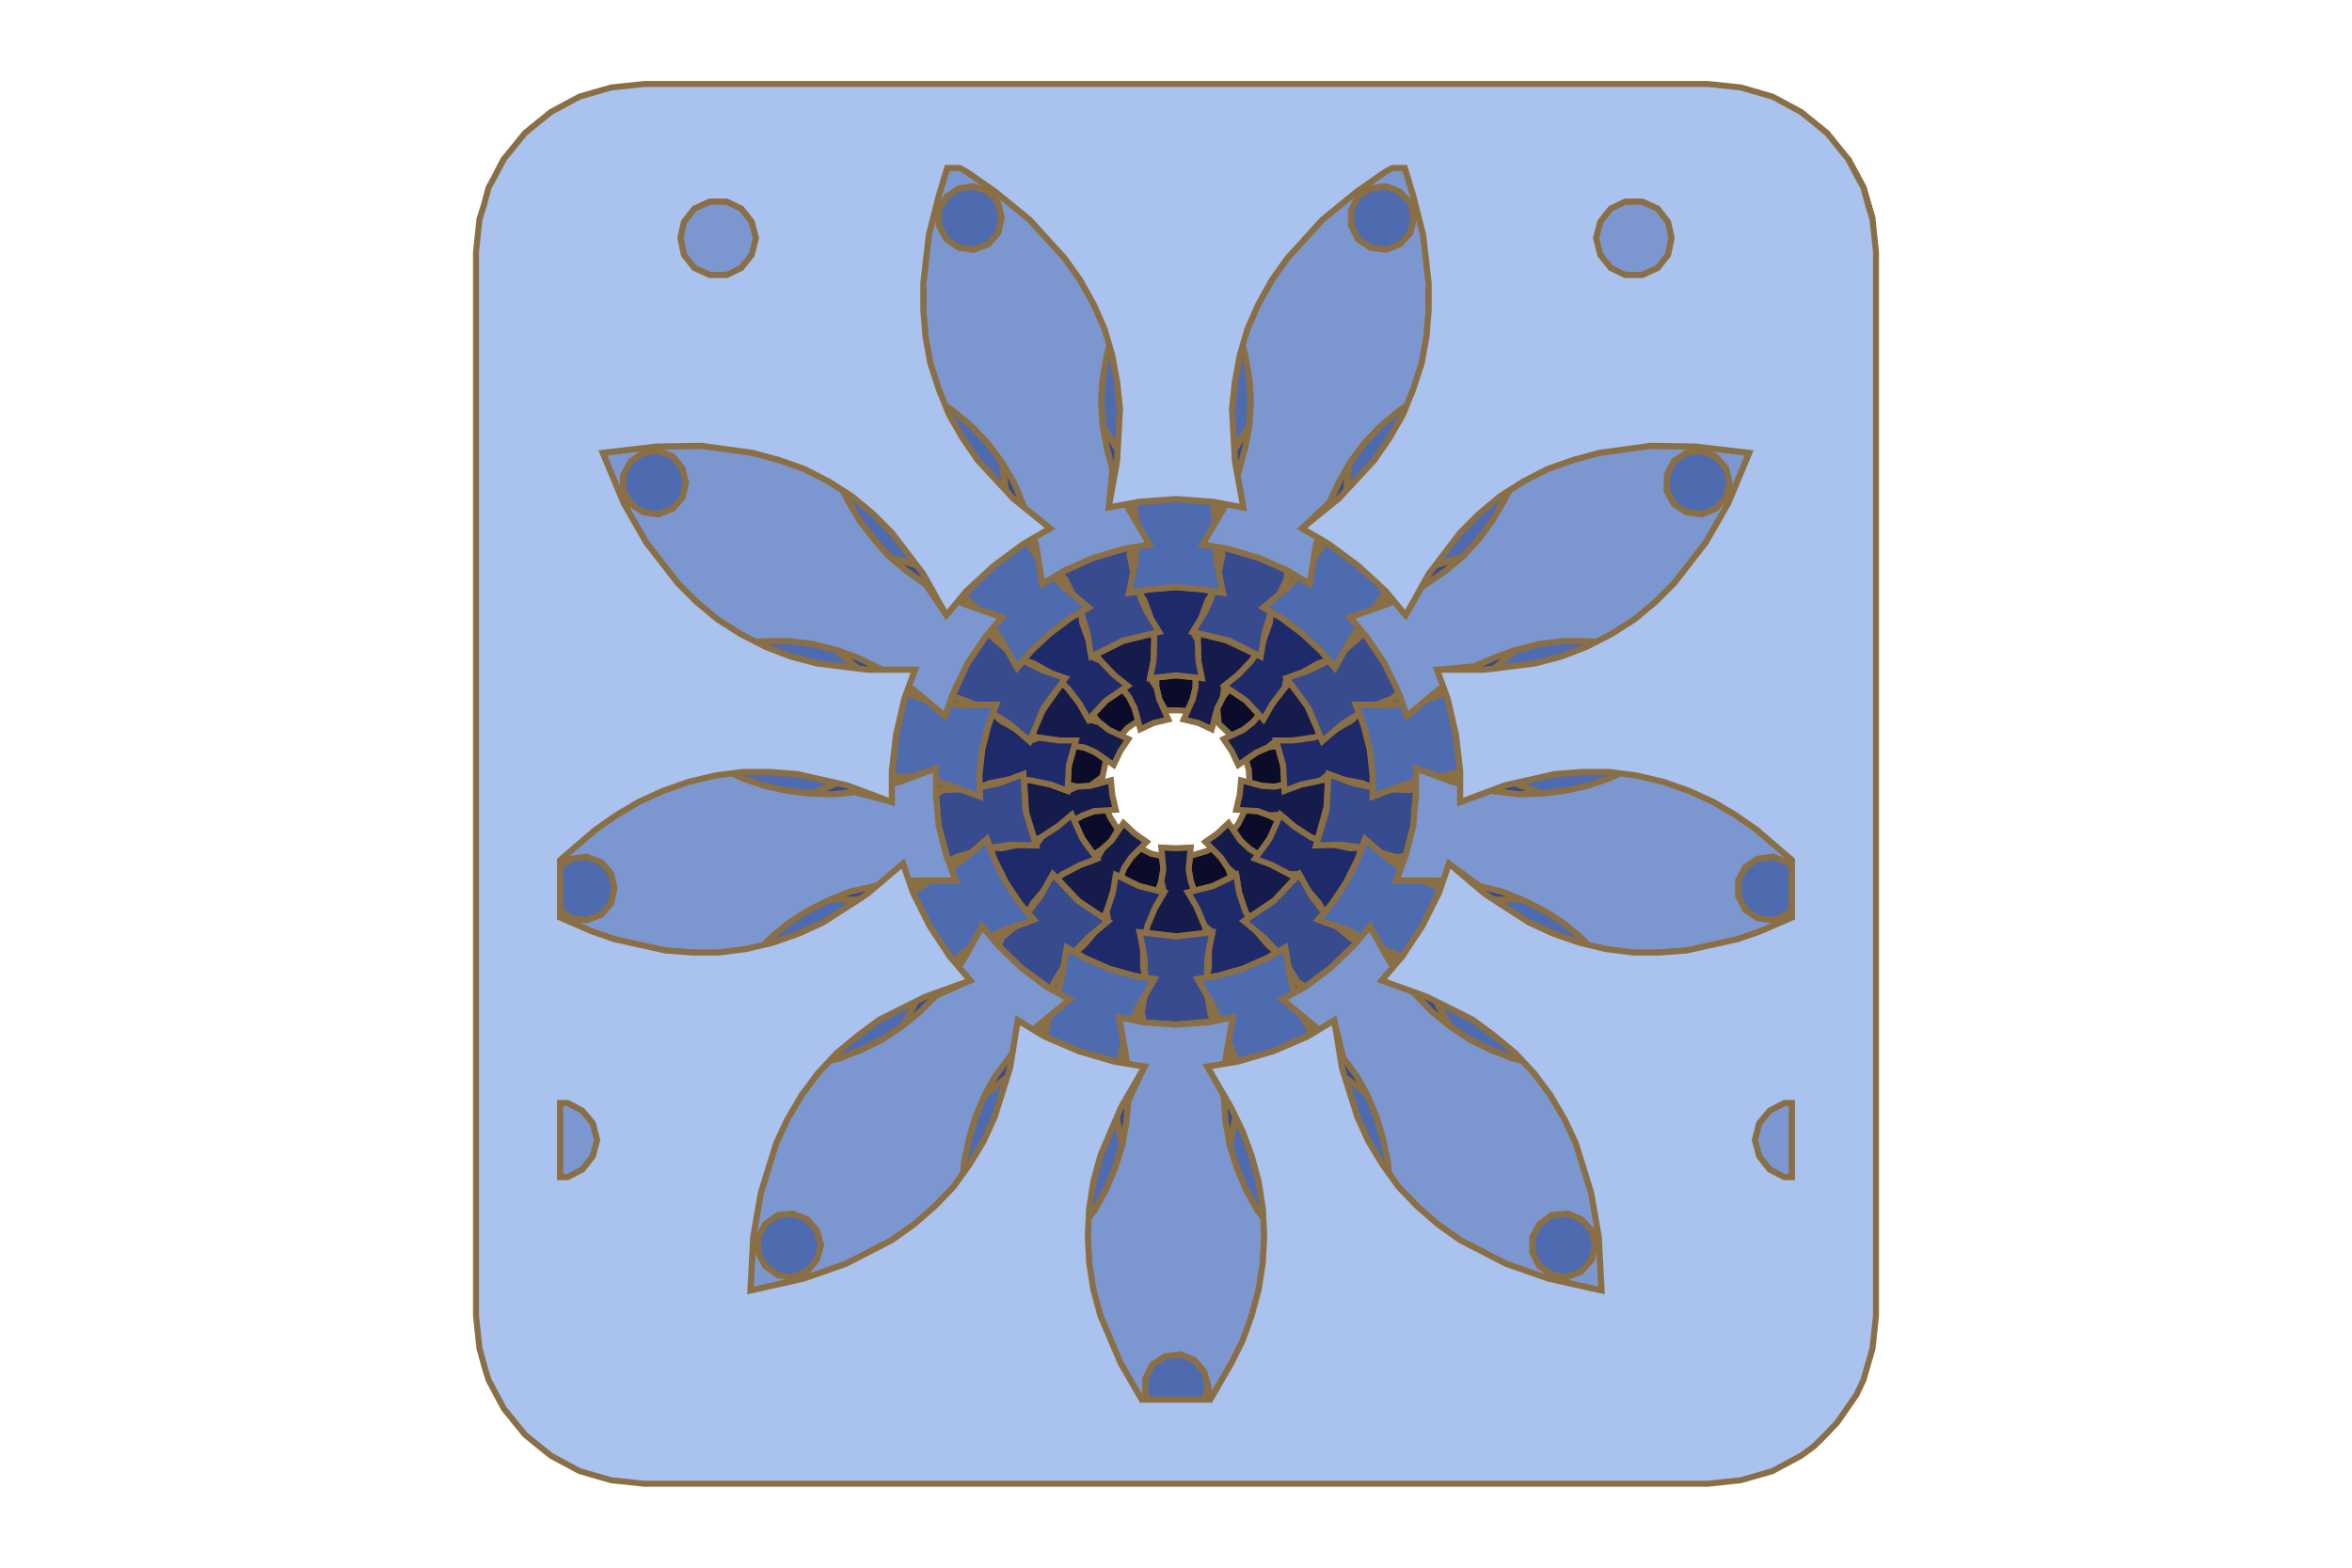
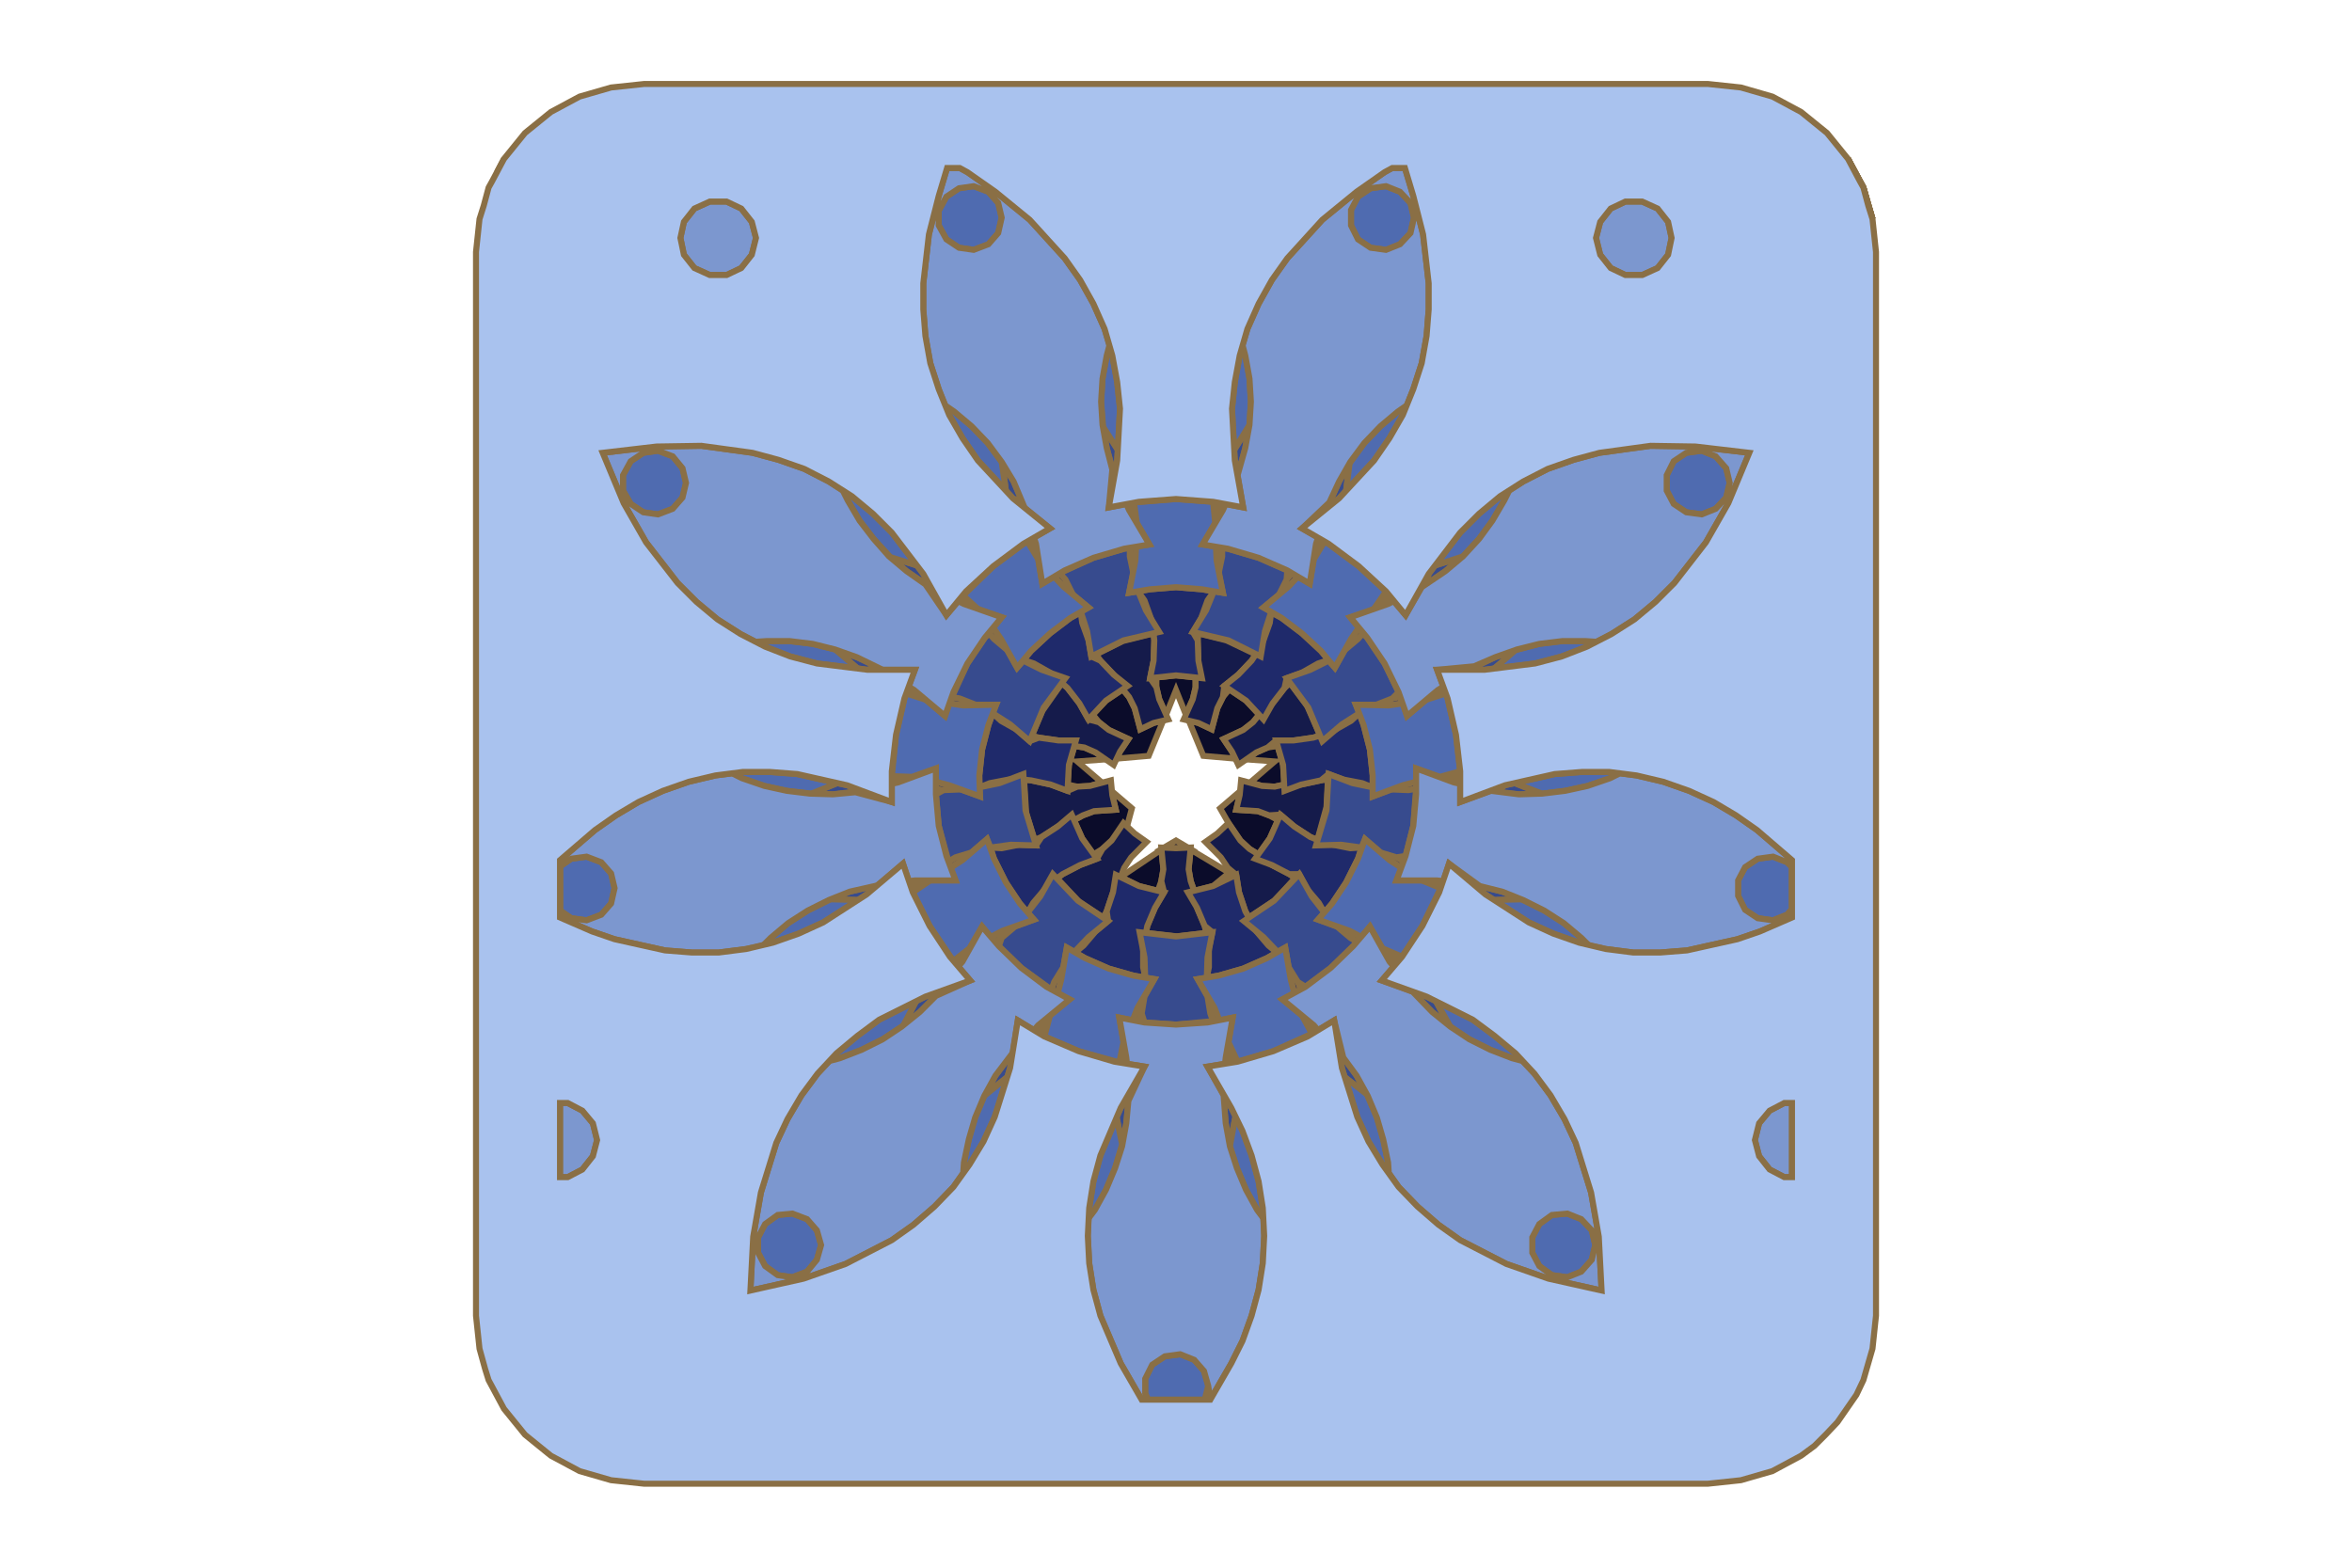
<svg xmlns="http://www.w3.org/2000/svg" width="300" height="200" viewBox="-12 -12 224 224">
-   <path d="M100.2,121.8 L99.7,121.7 Z M114,116.7 L114.2,116.6 Z M86.1,116.5 L85.8,116.5 Z M106.4,110.5 L107.4,112 L107.9,113.3 L105.3,114.6 L102.6,115.3 L102.1,113.9 L101.8,112.2 L102,110.3 L104.4,109.6 L105.1,109.2 Z M96.5,110 L98,110.3 L98.2,112.2 L97.9,113.9 L97.4,115.3 L94.7,114.6 L92.1,113.3 L92.6,112 L93.6,110.5 L94.9,109.2 Z M111.7,103.9 L113.3,104.5 L114.6,105.2 L113.4,107.8 L111.8,110.1 L110.5,109.3 L109.2,108.1 L108.2,106.6 L108.9,105.7 L109.8,103.9 L109.8,103.8 Z M90.6,104.8 L91.7,106.5 L90.8,108.1 L89.5,109.3 L88.2,110.1 L86.6,107.8 L85.4,105.2 L86.7,104.5 L88.3,103.9 L90.2,103.8 Z M78.7,104 L78.5,103.6 Z M121.5,103.8 L121.5,103.3 Z M115.3,97.3 L115.5,100.1 L114.1,100.4 L112.3,100.3 L110.5,99.8 L110.4,98 L110,96.6 L111.5,95.5 L113.1,94.8 L114.5,94.6 Z M86.9,94.8 L88.5,95.5 L90,96.6 L89.5,99 L87.7,100.3 L85.9,100.4 L84.5,100.1 L84.7,97.3 L85.5,94.6 Z M93.3,87.6 L94.1,89.2 L94.6,91 L93.1,92 L92.1,93.1 L90.4,92.3 L89,91.2 L88.1,90.1 L90,88.1 L92.4,86.5 Z M110,88.1 L111.9,90.1 L111,91.2 L109.6,92.3 L107.9,93.1 L106.1,91.4 L105.9,89.2 L106.7,87.6 L107.6,86.5 Z M102.8,84.8 L102.8,86.2 L102.4,87.9 L101.6,89.6 L100.5,89.5 L98.5,89.5 L97.6,87.9 L97.2,86.2 L97.2,84.8 L100,84.5 Z M80.9,89.6 L81.2,89 Z M118.9,89.1 L118.7,88.8 Z M107.5,79.5 L107.2,79.5 Z M93,79.4 L93,79.4 Z M196,10.7 L197.7,13.9 L198.2,14.8 L198.9,17.4 L199.5,19.3 L198.2,14.8 Z" fill="#0b0c2a" fill-rule="evenodd" stroke="#8A6F45" stroke-width="0.86" />
+   <path d="M100.2,121.8 L99.7,121.7 Z M114,116.7 L114.2,116.6 Z M86.1,116.5 L85.8,116.5 Z M107.6,112.7 L105.3,114.6 L102.6,115.3 L102.1,113.9 L101.8,112.2 L102.1,109.4 Z M98.2,112.2 L97.9,113.9 L97.4,115.3 L94.7,114.6 L92.1,113.3 L97.9,109.4 Z M109.1,101.6 L108.6,103.7 L111.7,103.9 L113.3,104.5 L114.6,105.2 L113.4,107.8 L111.8,110.1 L110.5,109.3 L109.2,108.1 L107.5,105.6 L106.3,103.5 L109.1,101.1 Z M93.7,103.5 L93,106.1 L90.8,108.1 L89.5,109.3 L88.2,110.1 L86.6,107.8 L85.4,105.2 L86.7,104.5 L88.3,103.9 L91.4,103.7 L90.9,101.6 L90.9,101.1 Z M101.7,109.1 L100,109.2 L98.3,109.1 L100,108.1 Z M78.7,104 L78.5,103.6 Z M121.5,103.8 L121.5,103.3 Z M115.3,97.3 L115.5,100.1 L114.1,100.4 L112.3,100.3 L110.6,99.8 L114.1,96.8 L110,96.5 L111.5,95.5 L113.1,94.8 L114.5,94.6 Z M86.9,94.8 L88.5,95.5 L90,96.5 L85.9,96.8 L89.4,99.8 L87.7,100.3 L85.9,100.4 L84.5,100.1 L84.7,97.3 L85.5,94.6 Z M93.3,87.6 L94.1,89.2 L94.9,92.2 L96.8,91.3 L98.2,90.9 L96.1,96 L91.5,96.4 L92,95.4 L93.2,93.6 L90.4,92.3 L89,91.2 L88.1,90.1 L90,88.1 L92.4,86.5 Z M110,88.1 L111.9,90.1 L111,91.2 L109.6,92.3 L106.8,93.6 L108,95.4 L108.5,96.4 L103.9,96 L101.8,90.9 L103.2,91.3 L105.1,92.2 L105.9,89.2 L106.7,87.6 L107.6,86.5 Z M102.8,84.8 L102.8,86.2 L102.4,87.9 L101.4,90.1 L100,86.6 L98.6,90.1 L97.6,87.9 L97.2,86.2 L97.2,84.8 L100,84.5 Z M80.9,89.6 L81.2,89 Z M118.9,89.1 L118.7,88.8 Z M107.5,79.5 L107.2,79.5 Z M93,79.4 L93,79.4 Z M196,10.7 L197.7,13.9 L198.2,14.8 L198.9,17.4 L199.5,19.3 L198.2,14.8 Z" fill="#0b0c2a" fill-rule="evenodd" stroke="#8A6F45" stroke-width="0.86" />
  <path d="M95.5,124.8 L95.6,127.7 L95.3,126.2 L95.3,123.5 Z M104.7,126.2 L104.4,127.7 L104.5,124.8 L104.7,123.5 Z M112.5,121.9 L114.5,124 L113.2,123.1 L111.5,121.1 Z M86.8,123.1 L85.6,124.1 L87.5,121.9 L88.5,121.1 Z M101.8,112.2 L102.1,113.9 L102.6,115.3 L103,117.7 L104.1,120.3 L104.3,121.3 L100.2,121.8 L95.7,121.3 L95.9,120.3 L97,117.7 L98.3,115.5 L97.9,113.9 L98.2,112.2 L97.9,109.1 L100,109.2 L102.1,109.1 Z M109.2,108.1 L110.5,109.3 L111.8,110.1 L113.7,111.6 L116.2,112.9 L117,113.5 L114.2,116.6 L110.4,119.1 L109.9,118.2 L109,115.5 L108.6,113 L107.4,112 L106.4,110.5 L104.2,108.3 L105.9,107.1 L107.5,105.6 Z M94.1,107.1 L95.8,108.3 L93.6,110.5 L92.6,112 L92.1,113.3 L91,115.5 L90.1,118.2 L89.6,119.1 L86.2,116.9 L83,113.5 L83.8,112.9 L86.3,111.6 L88.7,110.7 L89.5,109.3 L90.8,108.1 L92.5,105.6 Z M80.6,116.1 L78.8,118.4 L79.6,117 L81.3,115 Z M120.4,117 L121.2,118.4 L119.4,116.1 L118.7,115 Z M77.6,108.7 L75.1,109.2 L73.5,109.1 L76.4,108.7 Z M126.5,109.1 L124.9,109.2 L122.4,108.7 L123.6,108.7 Z M121.5,103.3 L120.2,108 L119.2,107.6 L116.9,106.1 L114.9,104.4 L113.3,104.5 L111.7,103.9 L108.6,103.7 L109.1,101.6 L109.3,99.5 L112.3,100.3 L114.1,100.4 L115.5,100.1 L117.9,100.1 L120.7,99.5 L121.7,99.4 Z M79.3,99.5 L82.1,100.1 L84.5,101 L85.9,100.4 L87.7,100.3 L90.7,99.5 L90.9,101.6 L91.4,103.7 L88.3,103.9 L86.7,104.5 L85.4,105.2 L83.1,106.1 L80.8,107.6 L79.8,108 L78.6,104.2 L78.3,99.4 Z M74.8,99.9 L71.9,100.5 L73.4,99.9 L76,99.4 Z M126.6,99.9 L128.1,100.5 L125.2,99.9 L124,99.4 Z M118.7,88.8 L120.6,93.1 L119.6,93.4 L116.8,93.8 L114.3,93.8 L113.1,94.8 L111.5,95.5 L108.9,97.3 L108,95.4 L106.8,93.6 L109.6,92.3 L111,91.2 L111.9,90.1 L113.8,88.5 L115.5,86.3 L116.3,85.6 Z M84.5,86.3 L86.2,88.5 L87.5,90.8 L89,91.2 L90.4,92.3 L93.2,93.6 L92,95.4 L91.1,97.3 L88.5,95.5 L86.9,94.8 L85.5,94.6 L83.2,93.8 L80.4,93.4 L79.4,93.1 L80.9,89.6 L83.7,85.6 Z M126.2,89.9 L125,91 L122.7,92.3 L123.7,91.5 L126.2,89.9 Z M76.3,91.5 L77.3,92.3 L75,91 L73.8,89.9 L73.8,89.9 Z M107.2,79.5 L111.4,81.5 L110.8,82.4 L108.9,84.4 L106.9,86 L106.7,87.6 L105.9,89.2 L105.1,92.2 L103.2,91.3 L101.1,90.8 L102.4,87.9 L102.8,86.2 L102.8,84.8 L103.2,82.4 L103.1,79.5 L103.2,78.5 Z M96.9,79.5 L96.8,82.4 L96.3,84.9 L97.2,86.2 L97.6,87.9 L98.9,90.8 L96.8,91.3 L94.9,92.2 L94.1,89.2 L93.3,87.6 L92.4,86.5 L91.1,84.4 L89.2,82.4 L88.6,81.5 L92.4,79.6 L96.8,78.5 Z M121.8,82.4 L119.2,83.7 L118,84.1 L120.3,82.8 L121.8,82.3 Z M79.7,82.8 L82,84.1 L80.8,83.7 L78.2,82.4 L78.2,82.3 Z M113.6,75.5 L113.4,77 L112.5,79.5 L112.7,78.2 L113.6,75.4 Z M87.3,78.2 L87.5,79.5 L86.6,77 L86.4,75.5 L86.4,75.4 Z M105.4,72.5 L104.3,75.2 L103.6,76.3 L104.5,73.8 L105.4,72.5 Z M95.5,73.8 L96.4,76.3 L95.7,75.2 L94.6,72.5 L94.6,72.5 Z M196,10.7 L197.7,13.9 L198.2,14.8 L198.9,17.4 L199.5,19.3 L198.2,14.8 Z" fill="#151b4b" fill-rule="evenodd" stroke="#8A6F45" stroke-width="0.86" />
  <path d="M108.1,139.5 L107.2,138.3 L107.5,136.9 Z M92.8,138.3 L91.9,139.5 L92.5,136.9 Z M119,134 L119.3,135.5 L118,133.1 Z M80.7,135.5 L81,134 L82,133.1 Z M105.5,132 L106.2,133.8 L105.3,133.9 L104.9,132.8 L104.5,130.4 Z M95.1,132.8 L94.7,133.9 L93.8,133.8 L94.5,132 L95.5,130.4 Z M83.6,128 L83.1,129.9 L82.2,129.4 L82.6,128.3 L83.9,126.2 Z M117.4,128.3 L117.8,129.4 L116.9,129.9 L116.4,128 L116.1,126.2 Z M94.7,114.6 L98.3,115.5 L97,117.7 L95.9,120.3 L95.7,121.3 L95.3,123.5 L95.3,126.2 L95.6,127.7 L93.9,127.4 L90.4,126.4 L87,124.9 L85.6,124.1 L86.8,123.1 L88.5,121.1 L90.3,119.6 L90.1,118.2 L91,115.5 L91.4,113 Z M109,115.5 L109.9,118.2 L110.4,119.1 L111.5,121.1 L113.2,123.1 L114.4,124.1 L113,124.9 L109.6,126.4 L106.1,127.4 L104.4,127.7 L104.7,126.2 L104.7,123.5 L105.2,121.2 L104.1,120.3 L103,117.7 L101.7,115.5 L105.3,114.6 L108.6,113 Z M131.6,125.1 L130.1,124.7 L129.5,123.5 Z M69.9,124.7 L68.4,125.1 L70.5,123.5 Z M124.8,121 L126.5,121.9 L125.9,122.6 L124.9,122 L123,120.4 Z M75.1,122 L74.1,122.6 L73.5,121.9 L75.2,121 L77,120.4 Z M86.6,107.8 L88.7,110.7 L86.3,111.6 L83.8,112.9 L83,113.5 L81.3,115 L79.6,117 L78.8,118.4 L77.7,117.1 L75.7,114.1 L74,110.7 L73.5,109.1 L75.1,109.2 L77.6,108.7 L80,108.8 L80.8,107.6 L83.1,106.1 L85.1,104.4 Z M116.9,106.1 L119.2,107.6 L120.2,108 L122.4,108.7 L124.9,109.2 L126.5,109.1 L126,110.7 L124.3,114.1 L122.3,117.1 L121.2,118.4 L120.4,117 L118.7,115 L117.6,112.9 L116.2,112.9 L113.7,111.6 L111.3,110.7 L113.4,107.8 L114.9,104.4 Z M137.5,114.8 L135.1,113.8 L136.4,113.8 Z M64.9,113.8 L62.5,114.8 L63.6,113.8 Z M69.5,110.9 L67.8,112 L67.5,111.1 L68.5,110.5 L70.8,109.8 Z M131.5,110.5 L132.5,111.1 L132.2,112 L130.5,110.9 L129.2,109.8 Z M126.8,91.6 L127.7,95.1 L128.1,98.8 L128.1,100.5 L126.6,99.9 L124,99.4 L121.8,98.6 L120.7,99.5 L117.9,100.1 L115.5,101 L115.3,97.3 L114.3,93.8 L116.8,93.8 L119.6,93.4 L120.6,93.1 L122.7,92.3 L125,91 L126.2,89.9 Z M75,91 L77.3,92.3 L79.1,93.9 L80.4,93.4 L83.2,93.8 L85.7,93.8 L84.7,97.3 L84.5,101 L82.1,100.1 L79.3,99.5 L78.3,99.4 L76,99.4 L73.4,99.9 L71.9,100.5 L71.9,98.8 L72.3,95.1 L73.2,91.6 L73.8,89.9 Z M67.6,100.2 L69.3,100.8 L66.8,100.9 L65.7,100.7 L65.7,99.7 Z M134.3,100.7 L133.2,100.9 L130.7,100.8 L132.4,100.2 L134.3,99.7 Z M138.9,99.5 L137.7,99 L140.3,98.9 Z M62.3,99 L61.1,99.5 L59.7,98.9 Z M115.1,76.3 L118,78.5 L120.7,81 L121.8,82.3 L120.3,82.8 L118,84.1 L115.8,84.9 L115.5,86.3 L113.8,88.5 L112.5,90.8 L110,88.1 L106.9,86 L108.9,84.4 L110.8,82.4 L111.4,81.5 L112.5,79.5 L113.4,77 L113.6,75.5 Z M86.6,77 L87.5,79.5 L87.9,81.8 L89.2,82.4 L91.1,84.4 L93.1,86 L90,88.1 L87.5,90.8 L86.2,88.5 L84.5,86.3 L83.7,85.6 L82,84.1 L79.7,82.8 L78.2,82.3 L79.3,81 L82,78.5 L84.9,76.3 L86.4,75.5 Z M69.1,87.8 L71.4,88.7 L69.6,88.8 L67.6,88.5 L68,87.6 Z M132.4,88.5 L130.4,88.8 L128.6,88.7 L130.9,87.8 L132,87.6 Z M64.3,88 L61.7,87.2 L63.3,87.1 Z M138.3,87.2 L135.7,88 L136.7,87.1 Z M103.7,72.2 L105.4,72.5 L104.5,73.8 L103.6,76.3 L102.4,78.3 L103.1,79.5 L103.2,82.4 L103.7,84.9 L100,84.5 L96.3,84.9 L96.8,82.4 L96.9,79.5 L96.8,78.5 L96.4,76.3 L95.5,73.8 L94.6,72.5 L96.3,72.2 L100,71.9 Z M126.7,78.5 L126,79.3 L124.1,80.9 L125,79.3 L126.1,77.7 Z M75,79.3 L75.9,80.9 L74,79.3 L73.3,78.5 L73.9,77.7 Z M71.8,75.1 L70.5,74.6 L69.8,73.3 Z M129.5,74.6 L128.2,75.1 L130.2,73.3 Z M117.4,70.4 L116.1,71.8 L114.7,73 L115.8,70.8 L116.6,69.9 Z M84.2,70.8 L85.3,73 L83.9,71.8 L82.6,70.4 L83.4,69.9 Z M106.6,66.3 L106.6,67.5 L106.1,69.9 L105.8,68.1 L105.7,66.1 Z M94.2,68.1 L93.9,69.9 L93.4,67.5 L93.4,66.3 L94.3,66.1 Z M80.1,66.5 L80.3,67.9 L78.9,65.6 Z M119.7,67.9 L119.9,66.5 L121.1,65.6 Z M94.4,62.7 L93.7,61.6 L94,60.1 Z M106.3,61.6 L105.6,62.7 L106,60.1 Z M196,10.7 L197.7,13.9 L198.2,14.8 L198.9,17.4 L199.5,19.3 L198.2,14.8 Z" fill="#1f2a6b" fill-rule="evenodd" stroke="#8A6F45" stroke-width="0.86" />
  <path d="M107.9,146.3 L108.5,147.5 L107.7,151.5 L107.1,148.5 L106.8,145.3 L106.8,144.5 Z M93.2,145.3 L92.9,148.5 L92.3,151.5 L91.5,147.6 L92.1,146.3 L93.2,144.5 Z M123.9,139.1 L125.8,141.7 L127.3,144.4 L124.1,141.9 L123.7,140.6 L123.3,138.4 Z M76.3,140.6 L75.9,141.9 L72.7,144.4 L74.2,141.7 L76.1,139.1 L76.7,138.4 Z M92.9,139.1 L93,140 L91.9,139.8 L92.8,138.3 Z M108.1,139.5 L107,140 L107.1,139.1 L107.2,138.3 Z M119.7,134.5 L120.3,135.2 L119.4,135.7 L119,134 Z M80.7,135.5 L79.7,135.2 L80.3,134.5 L81,134 Z M135.8,130.4 L137.1,131 L139,134.6 L136.6,132.6 L134.3,130.3 L133.8,129.7 Z M65.7,130.3 L63.4,132.6 L61,134.6 L62.9,131 L64.2,130.4 L66.2,129.7 Z M104.5,124.8 L104.4,127.7 L103.1,127.9 L104.5,130.4 L104.9,132.8 L105.3,133.9 L100,134.4 L95.5,134.1 L95.1,132.8 L95.5,130.4 L96.9,127.9 L95.6,127.7 L95.5,124.8 L94.8,121.2 L100,121.8 L105.2,121.2 Z M86,116.7 L90.3,119.6 L87.5,121.9 L85.5,124 L84.4,123.4 L83.9,126.2 L82.6,128.3 L82.2,129.4 L77.9,126.3 L74.7,123.2 L75.1,122 L77,120.4 L79.7,119.4 L78.8,118.4 L80.6,116.1 L82.4,112.9 Z M119.4,116.1 L121.2,118.4 L120.3,119.4 L123,120.4 L124.9,122 L125.9,122.6 L122.1,126.3 L118.5,129 L117.4,128.3 L116.1,126.2 L115.6,123.4 L114.5,124 L112.5,121.9 L109.7,119.6 L114,116.7 L117.6,112.9 Z M69.5,125.4 L68.9,126.1 L68.2,125.3 L69.9,124.7 Z M131.6,125.1 L131.1,126.1 L130.5,125.4 L130.1,124.7 Z M143.4,114.6 L146.6,115.4 L149.4,116.5 L145.4,116.6 L144.2,115.8 L142.6,114.5 Z M55.8,115.8 L54.6,116.6 L50.6,116.5 L53.4,115.4 L56.6,114.6 L57.4,114.5 Z M138.2,113.9 L137.8,114.9 L136.4,113.8 L137.3,113.8 Z M63.6,113.8 L62.5,114.8 L61.8,113.9 L62.7,113.8 Z M78.5,103.8 L80,108.8 L76.4,108.7 L73.5,109.1 L73,107.9 L70.8,109.8 L68.5,110.5 L67.5,111.1 L66.1,106 L65.7,101.5 L66.8,100.9 L69.3,100.8 L72,101.8 L71.9,100.5 L74.8,99.9 L78.2,98.6 Z M125.2,99.9 L128.1,100.5 L128.1,101.8 L130.7,100.8 L133.2,100.9 L134.3,100.7 L133.9,106 L132.8,110.3 L131.5,110.5 L129.2,109.8 L127,107.9 L126.5,109.1 L123.6,108.7 L120,108.8 L121.5,103.8 L121.8,98.6 Z M152.1,101.4 L149,101.5 L145.8,101.2 L147,100.2 L148.4,99.9 Z M53,100.2 L55,101 L51,101.5 L47.9,101.4 L51.6,99.9 Z M59.7,98.9 L61.1,99.5 L59.4,100 L59.4,98.9 Z M140.6,100 L139.7,99.8 L140.3,98.9 L140.6,98.9 Z M127.3,79.1 L129.8,82.8 L131.8,86.9 L130.9,87.8 L128.6,88.7 L125.7,88.7 L126.2,89.9 L123.7,91.5 L120.9,93.9 L118.9,89.1 L115.8,84.9 L119.2,83.7 L121.8,82.4 L122.7,83.4 L124.1,80.9 L126,79.3 L126.7,78.5 Z M74,79.3 L75.9,80.9 L77.3,83.4 L78.2,82.4 L80.8,83.7 L84.2,84.9 L81.1,89.1 L79.1,93.9 L76.3,91.5 L73.8,89.9 L74.3,88.7 L71.4,88.7 L69.1,87.8 L68,87.6 L70.2,82.8 L72.7,79.1 L73.3,78.5 Z M62.6,86.6 L61.7,87.2 L61.8,86.1 Z M138.5,87.1 L136.7,87.1 L138.2,86.1 Z M145.5,83.5 L144.1,83.7 L141.9,83.7 L145.6,81.9 L148.5,80.9 Z M54.4,81.9 L57.4,83.2 L55.9,83.7 L54.5,83.5 L51.5,80.9 Z M107.4,66.4 L111.8,67.7 L115.9,69.5 L115.8,70.8 L114.7,73 L112.5,74.8 L113.6,75.4 L112.7,78.2 L112.1,81.8 L107.5,79.5 L102.4,78.3 L104.3,75.2 L105.4,72.5 L106.7,72.7 L106.1,69.9 L106.6,67.5 L106.6,66.3 Z M93.4,67.5 L93.9,69.9 L93.3,72.7 L94.6,72.5 L95.7,75.2 L97.6,78.3 L92.5,79.5 L87.9,81.8 L87.3,78.2 L86.4,75.4 L87.5,74.8 L85.3,73 L84.2,70.8 L83.4,69.9 L88.2,67.7 L92.6,66.4 L93.4,66.3 Z M69.8,73.3 L70.5,74.6 L68.9,73.9 L69.6,73.1 Z M131.1,73.9 L130.3,74.3 L130.2,73.3 L130.4,73.1 Z M63,68.8 L63.9,70 L64.9,71.9 L61.5,69.6 L59.2,67.6 Z M138.5,69.6 L135.8,71.5 L136.1,70 L137,68.8 L140.8,67.6 Z M80,65.7 L78.9,65.6 L79.7,64.8 Z M121.2,65.4 L119.9,66.5 L120.3,64.8 Z M94,60.1 L93.7,61.6 L92.9,60 L94,59.8 Z M107.1,60 L106.7,60.9 L106,60.1 L106,59.8 Z M76.8,56.8 L78.1,59.8 L76.7,59.2 L75.7,58.1 L75.2,54.2 Z M124.3,58.1 L123.3,59.2 L121.6,60.6 L123.3,56.8 L124.8,54.2 Z M91.7,52.3 L91.6,53.8 L91.2,55.9 L90.1,52 L89.6,49 Z M109.9,52 L109.1,55.1 L108.4,53.8 L108.3,52.3 L110.4,49 Z M196,10.7 L197.7,13.9 L198.2,14.8 L198.9,17.4 L199.5,19.3 L198.2,14.8 Z" fill="#374b8e" fill-rule="evenodd" stroke="#8A6F45" stroke-width="0.86" />
  <path d="M102.6,182.3 L104,183.9 L104.6,186 L104.1,188 L96,188 L95.6,187.1 L95.6,185 L96.6,183 L98.4,181.8 L100.6,181.5 Z M47.3,162.2 L48.7,163.8 L49.3,165.9 L48.7,168 L47.3,169.7 L45.2,170.5 L43.1,170.2 L41.3,168.9 L40.3,167 L40.3,164.8 L41.3,162.9 L43.1,161.6 L45.2,161.4 Z M157.9,162.2 L159.4,163.8 L159.9,165.9 L159.4,168 L157.9,169.7 L155.9,170.5 L153.7,170.2 L151.9,168.9 L150.9,167 L150.9,164.8 L151.9,162.9 L153.7,161.6 L155.9,161.4 Z M109.5,149.6 L110.8,153.1 L111.8,156.8 L112.4,160.6 L112.5,162.1 L111.6,160.9 L110,158 L108.7,154.9 L107.7,151.8 L108.5,147.5 Z M92.3,151.5 L91.3,154.9 L90,158 L88.4,160.9 L87.5,162.1 L87.6,160.6 L88.2,156.8 L89.2,153.1 L91.5,147.6 Z M127.3,144.4 L128.7,147.7 L129.6,150.8 L130.3,154.1 L130.4,155.6 L129.5,154.4 L127.5,151.1 L125.9,147.6 L124.1,141.9 Z M74.1,147.6 L72.5,151.1 L70.5,154.4 L69.6,155.6 L69.7,154.1 L70.4,150.8 L71.3,147.7 L72.6,144.6 L75.9,141.9 Z M87,124.9 L90.4,126.4 L93.9,127.4 L96.9,127.9 L94.5,132 L93.8,133.8 L91.9,133.4 L92.5,136.9 L91.9,139.8 L86.1,138.2 L81.2,136.1 L82,133.1 L84.8,130.8 L83.1,129.9 L83.6,128 L84.4,123.4 Z M116.4,128 L116.9,129.9 L115.2,130.8 L118,133.1 L119.4,135.7 L113.9,138.2 L108.8,139.7 L107.5,136.9 L108.1,133.4 L106.2,133.8 L105.5,132 L103.1,127.9 L106.1,127.4 L109.6,126.4 L113,124.9 L115.6,123.4 Z M142.4,133.7 L145.5,136 L148.5,138.5 L149.5,139.6 L148,139.2 L144.9,138 L141.9,136.5 L139.2,134.7 L137.1,131 Z M61,134.6 L58.1,136.5 L55.1,138 L52,139.2 L50.5,139.6 L51.5,138.5 L54.5,136 L57.6,133.7 L62.9,131 Z M74,110.7 L75.7,114.1 L77.7,117.1 L79.7,119.4 L75.2,121 L73.5,121.9 L72.3,120.4 L70.5,123.5 L68.2,125.3 L64.8,120.3 L62.4,115.5 L64.9,113.8 L68.5,113.8 L67.8,112 L69.5,110.9 L73,107.9 Z M130.5,110.9 L132.2,112 L131.5,113.8 L135.1,113.8 L137.8,114.9 L135.2,120.3 L132.3,124.7 L129.5,123.5 L127.7,120.4 L126.5,121.9 L124.8,121 L120.3,119.4 L122.3,117.1 L124.3,114.1 L126,110.7 L127,107.9 Z M149.6,116.6 L152.6,118.1 L155.4,119.9 L157.9,122 L159,123.1 L157.6,122.7 L153.9,121.4 L150.4,119.8 L145.4,116.6 L149.4,116.5 Z M54.6,116.6 L49.6,119.8 L46.1,121.4 L42.4,122.7 L41,123.1 L42.1,122 L44.6,119.9 L47.4,118.1 L50.4,116.6 L50.6,116.5 Z M17.9,111.2 L19.3,112.8 L19.8,114.9 L19.3,117.1 L17.9,118.7 L15.8,119.5 L13.6,119.2 L12,118.1 L12,111.8 L13.6,110.7 L15.8,110.4 Z M187.3,111.2 L188,111.9 L188,117.9 L187.3,118.7 L185.3,119.5 L183.1,119.2 L181.3,118 L180.3,116 L180.3,113.8 L181.3,111.9 L183.1,110.7 L185.3,110.4 Z M138.8,87.8 L140,93 L140.6,98.2 L137.7,99 L134.3,97.8 L134.3,99.7 L132.4,100.2 L128.1,101.8 L128.1,98.8 L127.7,95.1 L126.8,91.6 L125.7,88.7 L130.4,88.8 L132.4,88.5 L133,90.3 L135.7,88 L138.5,87.1 Z M64.3,88 L67,90.3 L67.6,88.5 L69.6,88.8 L74.3,88.7 L73.2,91.6 L72.3,95.1 L71.9,98.8 L72,101.8 L67.6,100.2 L65.7,99.7 L65.7,97.8 L62.3,99 L59.4,98.9 L60,93 L61.2,87.8 L61.5,87.1 Z M45.9,98.6 L51.6,99.9 L47.9,101.4 L44.4,101 L41.2,100.3 L38,99.2 L36.6,98.5 L38.1,98.3 L42,98.3 Z M161.9,98.3 L163.4,98.5 L162,99.2 L158.8,100.3 L155.6,101 L152.3,101.4 L148.4,99.9 L154.1,98.6 L158,98.3 Z M44.8,79.6 L48.1,80 L51.3,80.8 L54.5,83.5 L48.7,82.8 L44.9,81.8 L41.3,80.4 L39.9,79.7 L41.5,79.6 Z M160.1,79.7 L158.7,80.4 L155.1,81.8 L151.3,82.8 L145.5,83.5 L148.5,80.9 L151.9,80 L155.2,79.6 L158.5,79.6 Z M121.8,65.7 L126.1,68.9 L130,72.5 L128.2,75.1 L124.9,76.2 L126.1,77.7 L125,79.3 L122.7,83.4 L120.7,81 L118,78.5 L115.1,76.3 L112.5,74.8 L116.1,71.8 L117.4,70.4 L119.1,71.4 L119.7,67.9 L121.2,65.4 Z M80.3,67.9 L80.9,71.4 L82.6,70.4 L83.9,71.8 L87.5,74.8 L84.9,76.3 L82,78.5 L79.3,81 L77.3,83.4 L75,79.3 L73.9,77.7 L75.1,76.2 L71.8,75.1 L69.6,73.1 L73.9,68.9 L78.2,65.7 L78.8,65.4 Z M105.3,59.7 L105.6,62.7 L103.8,65.8 L105.7,66.1 L105.8,68.1 L106.7,72.7 L103.7,72.2 L100,71.9 L96.3,72.2 L93.3,72.7 L94.2,68.1 L94.3,66.1 L96.2,65.8 L94.4,62.7 L94,59.8 L100,59.3 Z M53.7,58.9 L56.7,61.4 L59.4,64.1 L63,68.8 L59.2,67.6 L56.8,65 L54.8,62.4 L53.1,59.5 L52.4,58.1 Z M146.9,59.5 L145.2,62.4 L143.3,65 L141,67.5 L137,68.8 L140.6,64.1 L143.3,61.4 L146.3,58.9 L147.6,58.1 Z M28.1,53.2 L29.5,54.9 L30,57 L29.5,59.1 L28.1,60.7 L26,61.5 L23.9,61.2 L22.1,60 L21,58.1 L21,55.9 L22.1,53.9 L23.9,52.7 L26,52.4 Z M177.1,53.2 L178.6,54.9 L179.1,57 L178.6,59.1 L177.1,60.7 L175.1,61.5 L172.9,61.2 L171.1,60 L170.1,58.1 L170.1,55.9 L171.1,53.9 L172.9,52.7 L175.1,52.4 Z M68.3,46.8 L70.8,48.9 L73.1,51.3 L75.1,54 L75.7,58.1 L71.7,53.8 L69.5,50.6 L67.6,47.3 L67,45.9 Z M132.4,47.3 L130.5,50.6 L128.3,53.8 L124.3,58.1 L124.8,54.2 L126.9,51.3 L129.2,48.9 L131.7,46.8 L133,45.9 Z M90.9,38.8 L91.6,42.6 L92,46.4 L91.7,52.3 L89.6,49 L89.3,45.4 L89.5,42.1 L90.1,38.8 L90.5,37.3 Z M109.9,38.8 L110.5,42.1 L110.7,45.4 L110.5,48.7 L108.3,52.3 L108,46.4 L108.4,42.6 L109.1,38.8 L109.5,37.3 Z M73.2,15.4 L74.6,17 L75.1,19.1 L74.6,21.3 L73.2,22.9 L71.1,23.7 L69,23.4 L67.2,22.2 L66.1,20.2 L66.1,18.1 L67.2,16.1 L69,14.9 L71.1,14.6 Z M132,15.4 L133.5,17 L134,19.1 L133.5,21.3 L132,22.9 L130,23.7 L127.8,23.4 L126,22.2 L125,20.2 L125,18 L126,16.1 L127.8,14.9 L130,14.6 Z M3,12.6 L4,10.7 Z M198.9,17.4 L199.5,19.3 L198.8,17 Z" fill="#4f6bb0" fill-rule="evenodd" stroke="#8A6F45" stroke-width="0.86" />
  <path d="M107.1,139.1 L107,140 L104.5,140.4 L106.8,144.5 L107.1,148.5 L107.7,151.8 L108.7,154.9 L110,158 L111.6,160.9 L112.5,162.1 L112.6,164.6 L112.4,168.5 L111.8,172.3 L110.8,176 L109.5,179.6 L107.9,182.8 L104.9,188 L104.6,186 L104,183.9 L102.6,182.3 L100.6,181.5 L98.4,181.8 L96.6,183 L95.6,185 L95.6,187.1 L96,188 L95.1,188 L92.1,182.8 L89.2,176 L88.2,172.3 L87.6,168.5 L87.4,164.6 L87.5,162.1 L88.4,160.9 L90,158 L91.3,154.9 L92.3,151.8 L92.9,148.5 L93.2,145.3 L95.5,140.4 L93,140 L92.9,139.1 L91.9,133.4 L95.5,134.1 L100,134.4 L104.5,134.1 L108.1,133.4 Z M130.5,125.4 L131.1,126.1 L129.4,128.1 L133.8,129.7 L136.6,132.6 L139.2,134.7 L141.9,136.5 L144.9,138 L148,139.2 L149.5,139.6 L151.2,141.4 L153.5,144.5 L155.5,147.9 L157.1,151.3 L159.3,158.4 L160.4,164.7 L160.8,172.4 L153.2,170.7 L147.2,168.6 L140.6,165.2 L137.5,163 L134.5,160.4 L131.8,157.6 L130.4,155.6 L130.3,154.1 L129.6,150.8 L128.7,147.7 L127.4,144.6 L125.8,141.7 L123.9,139.1 L122.6,133.8 L120.3,135.2 L119.7,134.5 L115.2,130.8 L118.5,129 L122.1,126.3 L125.3,123.2 L127.7,120.4 Z M153.7,161.6 L151.9,162.9 L150.9,164.8 L150.9,167 L151.9,168.9 L153.7,170.2 L155.9,170.5 L157.9,169.7 L159.4,168 L159.9,165.9 L159.4,163.8 L157.9,162.2 L155.9,161.4 Z M74.7,123.2 L77.9,126.3 L81.5,129 L84.8,130.8 L80.3,134.5 L79.7,135.2 L77.4,133.8 L76.7,138.4 L74.2,141.7 L72.6,144.6 L71.3,147.7 L70.4,150.8 L69.7,154.1 L69.6,155.6 L68.2,157.6 L65.5,160.4 L62.5,163 L59.4,165.2 L52.8,168.6 L46.8,170.7 L39.2,172.4 L39.6,164.7 L40.7,158.4 L42.9,151.3 L44.5,147.9 L46.5,144.5 L48.8,141.4 L50.5,139.6 L52,139.2 L55.1,138 L58.1,136.5 L60.8,134.7 L63.4,132.6 L65.7,130.3 L70.6,128.1 L68.9,126.1 L69.5,125.4 L72.3,120.4 Z M43.1,161.6 L41.3,162.9 L40.3,164.8 L40.3,167 L41.3,168.9 L43.1,170.2 L45.2,170.5 L47.3,169.7 L48.7,168 L49.3,165.9 L48.7,163.8 L47.3,162.2 L45.2,161.4 Z M188,156.2 L186.9,156.2 L184.8,155.1 L183.3,153.2 L182.7,150.9 L183.3,148.5 L184.8,146.7 L186.9,145.6 L188,145.6 Z M15.2,146.7 L16.7,148.5 L17.3,150.9 L16.7,153.2 L15.2,155.1 L13.1,156.2 L12,156.2 L12,145.6 L13.1,145.6 Z M139.7,99.8 L140.6,100 L140.6,102.6 L145,101 L149,101.5 L152.3,101.4 L155.6,101 L158.8,100.3 L162,99.2 L163.4,98.5 L165.8,98.8 L169.6,99.7 L173.3,101 L176.8,102.6 L180,104.5 L183,106.6 L188,110.9 L188,119.1 L183.4,121.1 L180.2,122.2 L173,123.8 L169.2,124.1 L165.3,124.1 L161.4,123.6 L159,123.1 L157.9,122 L155.4,119.9 L152.6,118.1 L149.6,116.6 L146.6,115.4 L143.4,114.6 L139,111.4 L138.2,113.9 L137.3,113.8 L131.5,113.8 L132.8,110.3 L133.9,106 L134.3,101.5 L134.3,97.8 Z M183.1,110.7 L181.3,111.9 L180.3,113.8 L180.3,116 L181.3,118 L183.1,119.2 L185.3,119.5 L187.3,118.7 L188,117.9 L188,111.9 L187.3,111.2 L185.3,110.4 Z M65.7,101.5 L66.1,106 L67.2,110.3 L68.5,113.8 L62.7,113.8 L61.8,113.9 L61,111.4 L57.4,114.5 L53.4,115.4 L50.4,116.6 L47.4,118.1 L44.6,119.9 L42.1,122 L41,123.1 L38.6,123.6 L34.7,124.1 L30.8,124.1 L27,123.8 L19.8,122.2 L16.6,121.1 L12,119.1 L12,110.9 L17,106.6 L20,104.5 L23.2,102.6 L26.7,101 L30.4,99.7 L34.2,98.8 L36.6,98.5 L38,99.2 L41.2,100.3 L44.4,101 L47.7,101.4 L51,101.5 L54.2,101.2 L59.4,102.6 L59.4,100 L60.3,99.8 L65.7,97.8 Z M13.6,110.7 L12,111.8 L12,118.1 L13.6,119.2 L15.8,119.5 L17.9,118.7 L19.3,117.1 L19.8,114.9 L19.3,112.8 L17.9,111.2 L15.8,110.4 Z M174.2,51.8 L181.9,52.7 L178.9,59.9 L175.7,65.5 L171.2,71.3 L168.5,74 L165.5,76.5 L162.2,78.6 L160.1,79.7 L158.5,79.6 L155.2,79.6 L151.9,80 L148.7,80.8 L145.6,81.9 L142.6,83.2 L137.3,83.7 L138.2,86.1 L137.4,86.6 L133,90.3 L131.8,86.9 L129.8,82.8 L127.3,79.1 L124.9,76.2 L130.3,74.3 L131.1,73.9 L132.8,75.9 L135.1,71.9 L138.5,69.6 L141,67.5 L143.3,65 L145.2,62.4 L146.9,59.5 L147.6,58.1 L149.6,56.8 L153.1,55 L156.8,53.7 L160.5,52.7 L167.8,51.7 Z M172.9,52.7 L171.1,53.9 L170.1,55.9 L170.1,58.1 L171.1,60 L172.9,61.2 L175.1,61.5 L177.1,60.7 L178.6,59.1 L179.1,57 L178.6,54.9 L177.1,53.2 L175.1,52.4 Z M39.5,52.7 L43.2,53.7 L46.9,55 L50.4,56.8 L52.4,58.1 L53.1,59.5 L54.8,62.4 L56.8,65 L59,67.5 L61.5,69.6 L64.2,71.5 L67.2,75.9 L68.9,73.9 L69.7,74.3 L75.1,76.2 L72.7,79.1 L70.2,82.8 L68.2,86.9 L67,90.3 L62.6,86.6 L61.8,86.1 L62.7,83.7 L58.1,83.7 L54.4,81.9 L51.3,80.8 L48.1,80 L44.8,79.6 L41.5,79.6 L39.9,79.7 L37.8,78.6 L34.5,76.5 L31.5,74 L28.8,71.3 L24.3,65.5 L21.1,59.9 L18.1,52.7 L25.8,51.8 L32.2,51.7 Z M23.9,52.7 L22.1,53.9 L21,55.9 L21,58.1 L22.1,60 L23.9,61.2 L26,61.5 L28.1,60.7 L29.5,59.1 L30,57 L29.5,54.9 L28.1,53.2 L26,52.4 Z M133.9,16 L135.3,21.5 L136.1,28.5 L136.1,32.2 L135.8,36 L135.1,39.9 L133.9,43.6 L133,45.9 L131.7,46.8 L129.2,48.9 L126.9,51.3 L124.9,54 L123.3,56.8 L121.9,59.8 L118,63.5 L120.3,64.8 L120,65.7 L119.1,71.4 L115.9,69.5 L111.8,67.7 L107.4,66.4 L103.8,65.8 L106.7,60.9 L107.1,60 L109.6,60.5 L108.8,55.9 L109.9,52 L110.5,48.7 L110.7,45.4 L110.5,42.1 L109.9,38.8 L109.5,37.3 L110.2,35 L111.8,31.4 L113.7,28 L115.9,24.9 L120.9,19.4 L125.8,15.4 L129.8,12.6 L130.9,12 L132.7,12 Z M127.8,14.9 L126,16.1 L125,18 L125,20.2 L126,22.2 L127.8,23.4 L130,23.7 L132,22.9 L133.5,21.3 L134,19.1 L133.5,17 L132,15.4 L130,14.6 Z M70.2,12.6 L74.2,15.4 L79.1,19.4 L84.1,24.9 L86.3,28 L88.2,31.4 L89.8,35 L90.5,37.3 L90.1,38.8 L89.5,42.1 L89.3,45.4 L89.5,48.7 L90.1,52 L90.9,55.1 L90.4,60.5 L92.9,60 L93.3,60.9 L96.2,65.8 L92.6,66.4 L88.2,67.7 L84.1,69.5 L80.9,71.4 L80,65.7 L79.7,64.8 L82,63.5 L78.4,60.6 L76.8,56.8 L75.1,54 L73.1,51.3 L70.8,48.9 L68.3,46.8 L67,45.9 L66.1,43.6 L64.9,39.9 L64.2,36 L63.9,32.2 L63.9,28.5 L64.7,21.5 L66.1,16 L67.3,12 L69.1,12 Z M69,14.9 L67.2,16.1 L66.1,18.1 L66.1,20.2 L67.2,22.2 L69,23.4 L71.1,23.7 L73.2,22.9 L74.6,21.3 L75.1,19.1 L74.6,17 L73.2,15.4 L71.1,14.6 Z M168.8,17.8 L170.3,19.7 L170.8,22 L170.3,24.4 L168.8,26.3 L166.6,27.3 L164.2,27.3 L162.1,26.3 L160.6,24.4 L160,22 L160.6,19.7 L162.1,17.8 L164.2,16.8 L166.6,16.8 Z M37.9,17.8 L39.4,19.7 L40,22 L39.4,24.4 L37.9,26.3 L35.8,27.3 L33.4,27.3 L31.2,26.3 L29.7,24.4 L29.2,22 L29.7,19.7 L31.2,17.8 L33.4,16.8 L35.8,16.8 Z M198.2,14.8 L197.2,13 L197.7,13.9 L198.2,14.8 L198.9,17.4 L199.5,19.3 L198.8,17 Z" fill="#7c97cf" fill-rule="evenodd" stroke="#8A6F45" stroke-width="0.86" />
  <path d="M180.7,0.5 L185.2,1.8 L189.3,4 L193,7 L196,10.7 L197.7,13.9 L198.2,14.8 L198.9,17.4 L199.5,19.3 L200,24 L200,176 L199.5,180.7 L198.2,185.2 L197.2,187.3 L194.5,191.2 L192.8,193 L191.2,194.6 L189.3,196 L185.2,198.2 L180.7,199.5 L176,200 L24,200 L19.3,199.5 L14.8,198.2 L10.7,196 L7,193 L4,189.3 L1.8,185.2 L1.3,183.6 L0.5,180.7 L0,176 L0,24 L0.5,19.3 L1.1,17.4 L1.8,14.8 L2.3,13.9 L4,10.7 L7,7 L10.7,4 L14.8,1.8 L19.3,0.5 L24,0 L176,0 Z M67.3,12 L66.1,16 L64.7,21.5 L63.9,28.5 L63.9,32.2 L64.2,36 L64.9,39.9 L66.1,43.6 L67.6,47.3 L69.5,50.6 L71.7,53.8 L76.7,59.2 L82,63.5 L78.2,65.7 L73.9,68.9 L70,72.5 L67.2,75.9 L63.9,70 L59.4,64.1 L56.7,61.4 L53.7,58.9 L50.4,56.8 L46.9,55 L43.2,53.7 L39.5,52.7 L32.2,51.7 L25.8,51.8 L18.1,52.7 L21.1,59.9 L24.3,65.5 L28.8,71.3 L31.5,74 L34.5,76.5 L37.8,78.6 L41.3,80.4 L44.9,81.8 L48.7,82.8 L55.9,83.7 L62.7,83.7 L61.2,87.8 L60,93 L59.4,98.2 L59.4,102.6 L53,100.2 L45.9,98.6 L42,98.3 L38.1,98.3 L34.2,98.8 L30.4,99.7 L26.7,101 L23.2,102.6 L20,104.5 L17,106.6 L12,110.9 L12,119.1 L16.6,121.1 L19.8,122.2 L27,123.8 L30.8,124.1 L34.7,124.1 L38.6,123.6 L42.4,122.7 L46.1,121.4 L49.6,119.8 L55.8,115.8 L61,111.4 L62.4,115.5 L64.8,120.3 L67.7,124.7 L70.6,128.1 L64.2,130.4 L57.6,133.7 L54.5,136 L51.5,138.5 L48.8,141.4 L46.5,144.5 L44.5,147.9 L42.9,151.3 L40.7,158.4 L39.6,164.7 L39.2,172.4 L46.8,170.7 L52.8,168.6 L59.4,165.2 L62.5,163 L65.5,160.4 L68.2,157.6 L70.5,154.4 L72.5,151.1 L74.1,147.6 L76.3,140.6 L77.4,133.8 L81.2,136.1 L86.1,138.2 L91.2,139.7 L95.5,140.4 L92.1,146.3 L89.2,153.1 L88.2,156.8 L87.6,160.6 L87.4,164.6 L87.6,168.5 L88.2,172.3 L89.2,176 L92.1,182.8 L95.1,188 L104.9,188 L107.9,182.8 L109.5,179.6 L110.8,176 L111.8,172.3 L112.4,168.5 L112.6,164.6 L112.4,160.6 L111.8,156.8 L110.8,153.1 L109.5,149.6 L107.9,146.3 L104.5,140.4 L108.8,139.7 L113.9,138.2 L118.8,136.1 L122.6,133.8 L123.7,140.6 L125.9,147.6 L127.5,151.1 L129.5,154.4 L131.8,157.6 L134.5,160.4 L137.5,163 L140.6,165.2 L147.2,168.6 L153.2,170.7 L160.8,172.4 L160.4,164.7 L159.3,158.4 L157.1,151.3 L155.5,147.9 L153.5,144.5 L151.2,141.4 L148.5,138.5 L145.5,136 L142.4,133.7 L135.8,130.4 L129.4,128.1 L132.3,124.7 L135.2,120.3 L137.6,115.5 L139,111.4 L144.2,115.8 L150.4,119.8 L153.9,121.4 L157.6,122.7 L161.4,123.6 L165.3,124.1 L169.2,124.1 L173,123.8 L180.2,122.2 L183.4,121.1 L188,119.1 L188,110.9 L183,106.6 L180,104.5 L176.8,102.6 L173.3,101 L169.6,99.7 L165.8,98.8 L161.9,98.3 L158,98.3 L154.1,98.6 L147,100.2 L140.6,102.6 L140.6,98.2 L140,93 L138.8,87.8 L137.3,83.7 L144.1,83.7 L151.3,82.8 L155.1,81.8 L158.7,80.4 L162.2,78.6 L165.5,76.5 L168.5,74 L171.2,71.3 L175.7,65.5 L178.9,59.9 L181.9,52.7 L174.2,51.8 L167.8,51.7 L160.5,52.7 L156.8,53.7 L153.1,55 L149.6,56.8 L146.3,58.9 L143.3,61.4 L140.6,64.1 L136.1,70 L132.8,75.9 L130,72.5 L126.1,68.9 L121.8,65.7 L118,63.5 L123.3,59.2 L128.3,53.8 L130.5,50.6 L132.4,47.3 L133.9,43.6 L135.1,39.9 L135.8,36 L136.1,32.2 L136.1,28.5 L135.3,21.5 L133.9,16 L132.7,12 L130.9,12 L129.8,12.6 L125.8,15.4 L120.9,19.4 L115.9,24.9 L113.7,28 L111.8,31.4 L110.2,35 L109.1,38.8 L108.4,42.6 L108,46.4 L108.4,53.8 L109.6,60.5 L105.3,59.7 L100,59.3 L94.7,59.7 L90.4,60.5 L91.6,53.8 L92,46.4 L91.6,42.6 L90.9,38.8 L89.8,35 L88.2,31.4 L86.3,28 L84.1,24.9 L79.1,19.4 L74.2,15.4 L70.2,12.6 L69.1,12 Z M186.9,145.6 L184.8,146.7 L183.3,148.5 L182.7,150.9 L183.3,153.2 L184.8,155.1 L186.9,156.2 L188,156.2 L188,145.6 Z M12,145.6 L12,156.2 L13.1,156.2 L15.2,155.1 L16.7,153.2 L17.3,150.9 L16.7,148.5 L15.2,146.7 L13.1,145.6 Z M164.2,16.8 L162.1,17.8 L160.6,19.7 L160,22 L160.6,24.4 L162.1,26.3 L164.2,27.3 L166.6,27.3 L168.8,26.3 L170.3,24.4 L170.8,22 L170.3,19.7 L168.8,17.8 L166.6,16.8 Z M33.4,16.8 L31.2,17.8 L29.7,19.7 L29.2,22 L29.7,24.4 L31.2,26.3 L33.4,27.3 L35.8,27.3 L37.9,26.3 L39.4,24.4 L40,22 L39.4,19.7 L37.9,17.8 L35.8,16.8 Z" fill="#a9c2ee" fill-rule="evenodd" stroke="#8A6F45" stroke-width="0.86" />
</svg>
